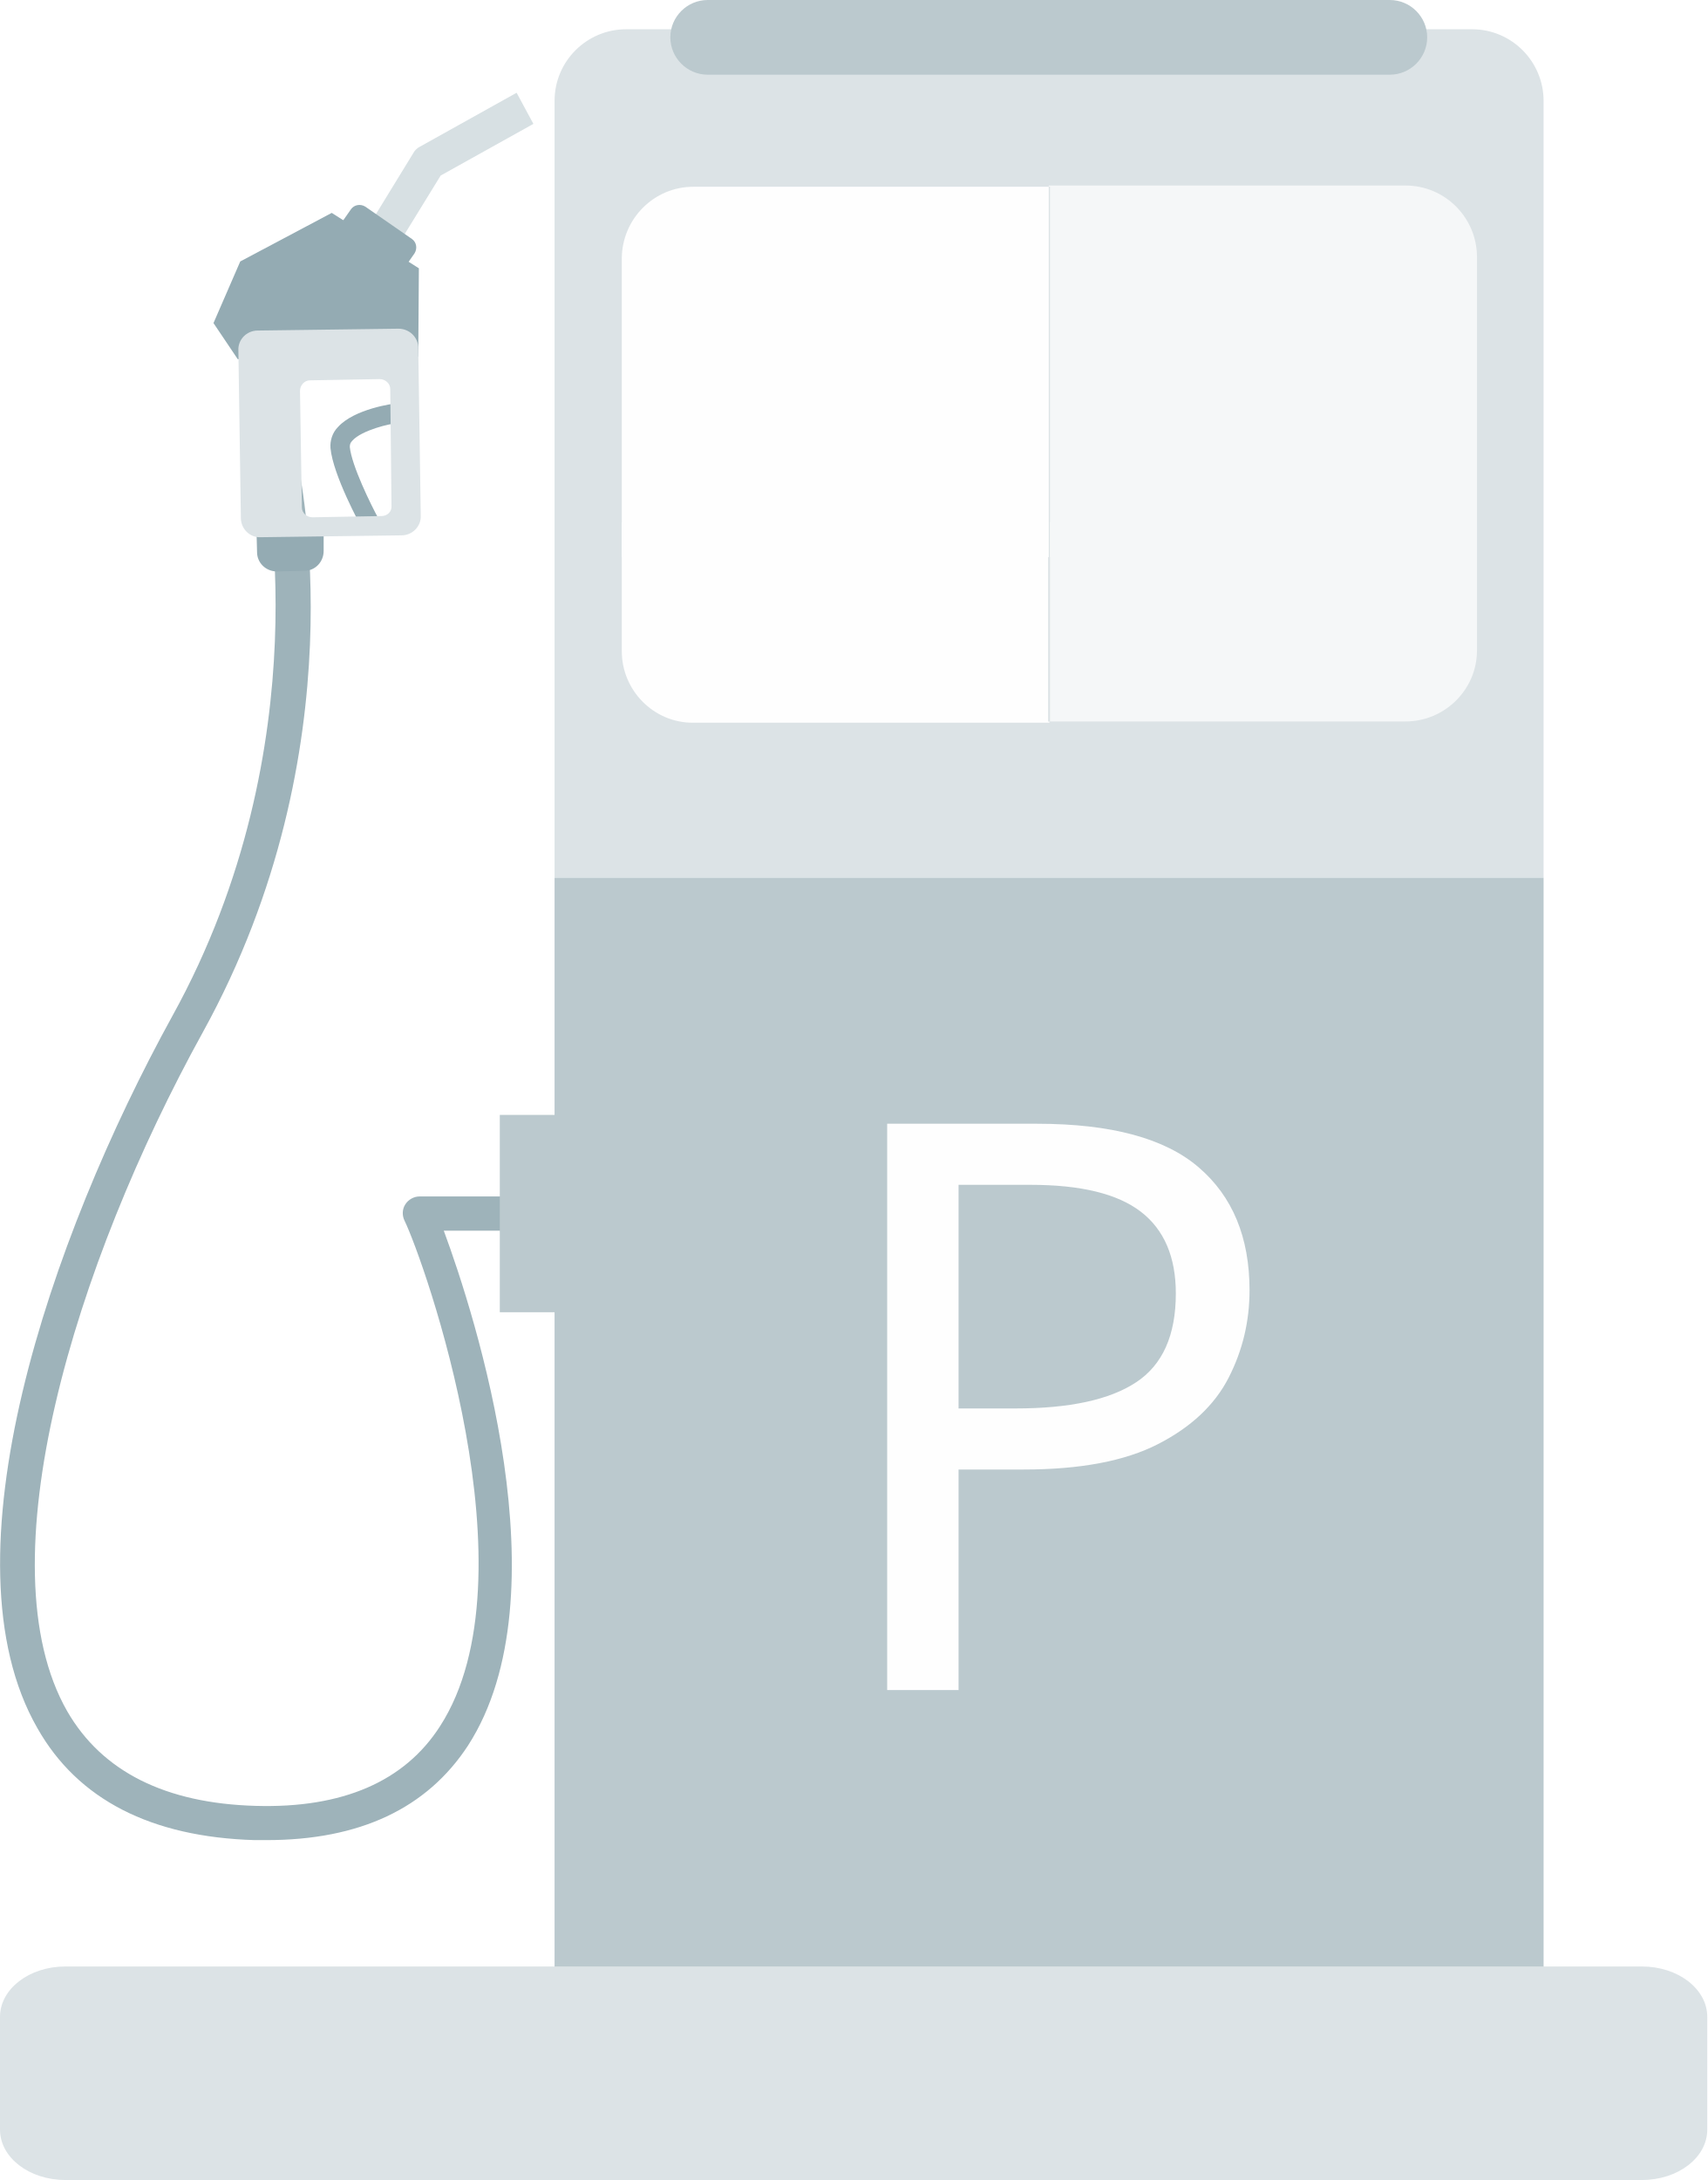
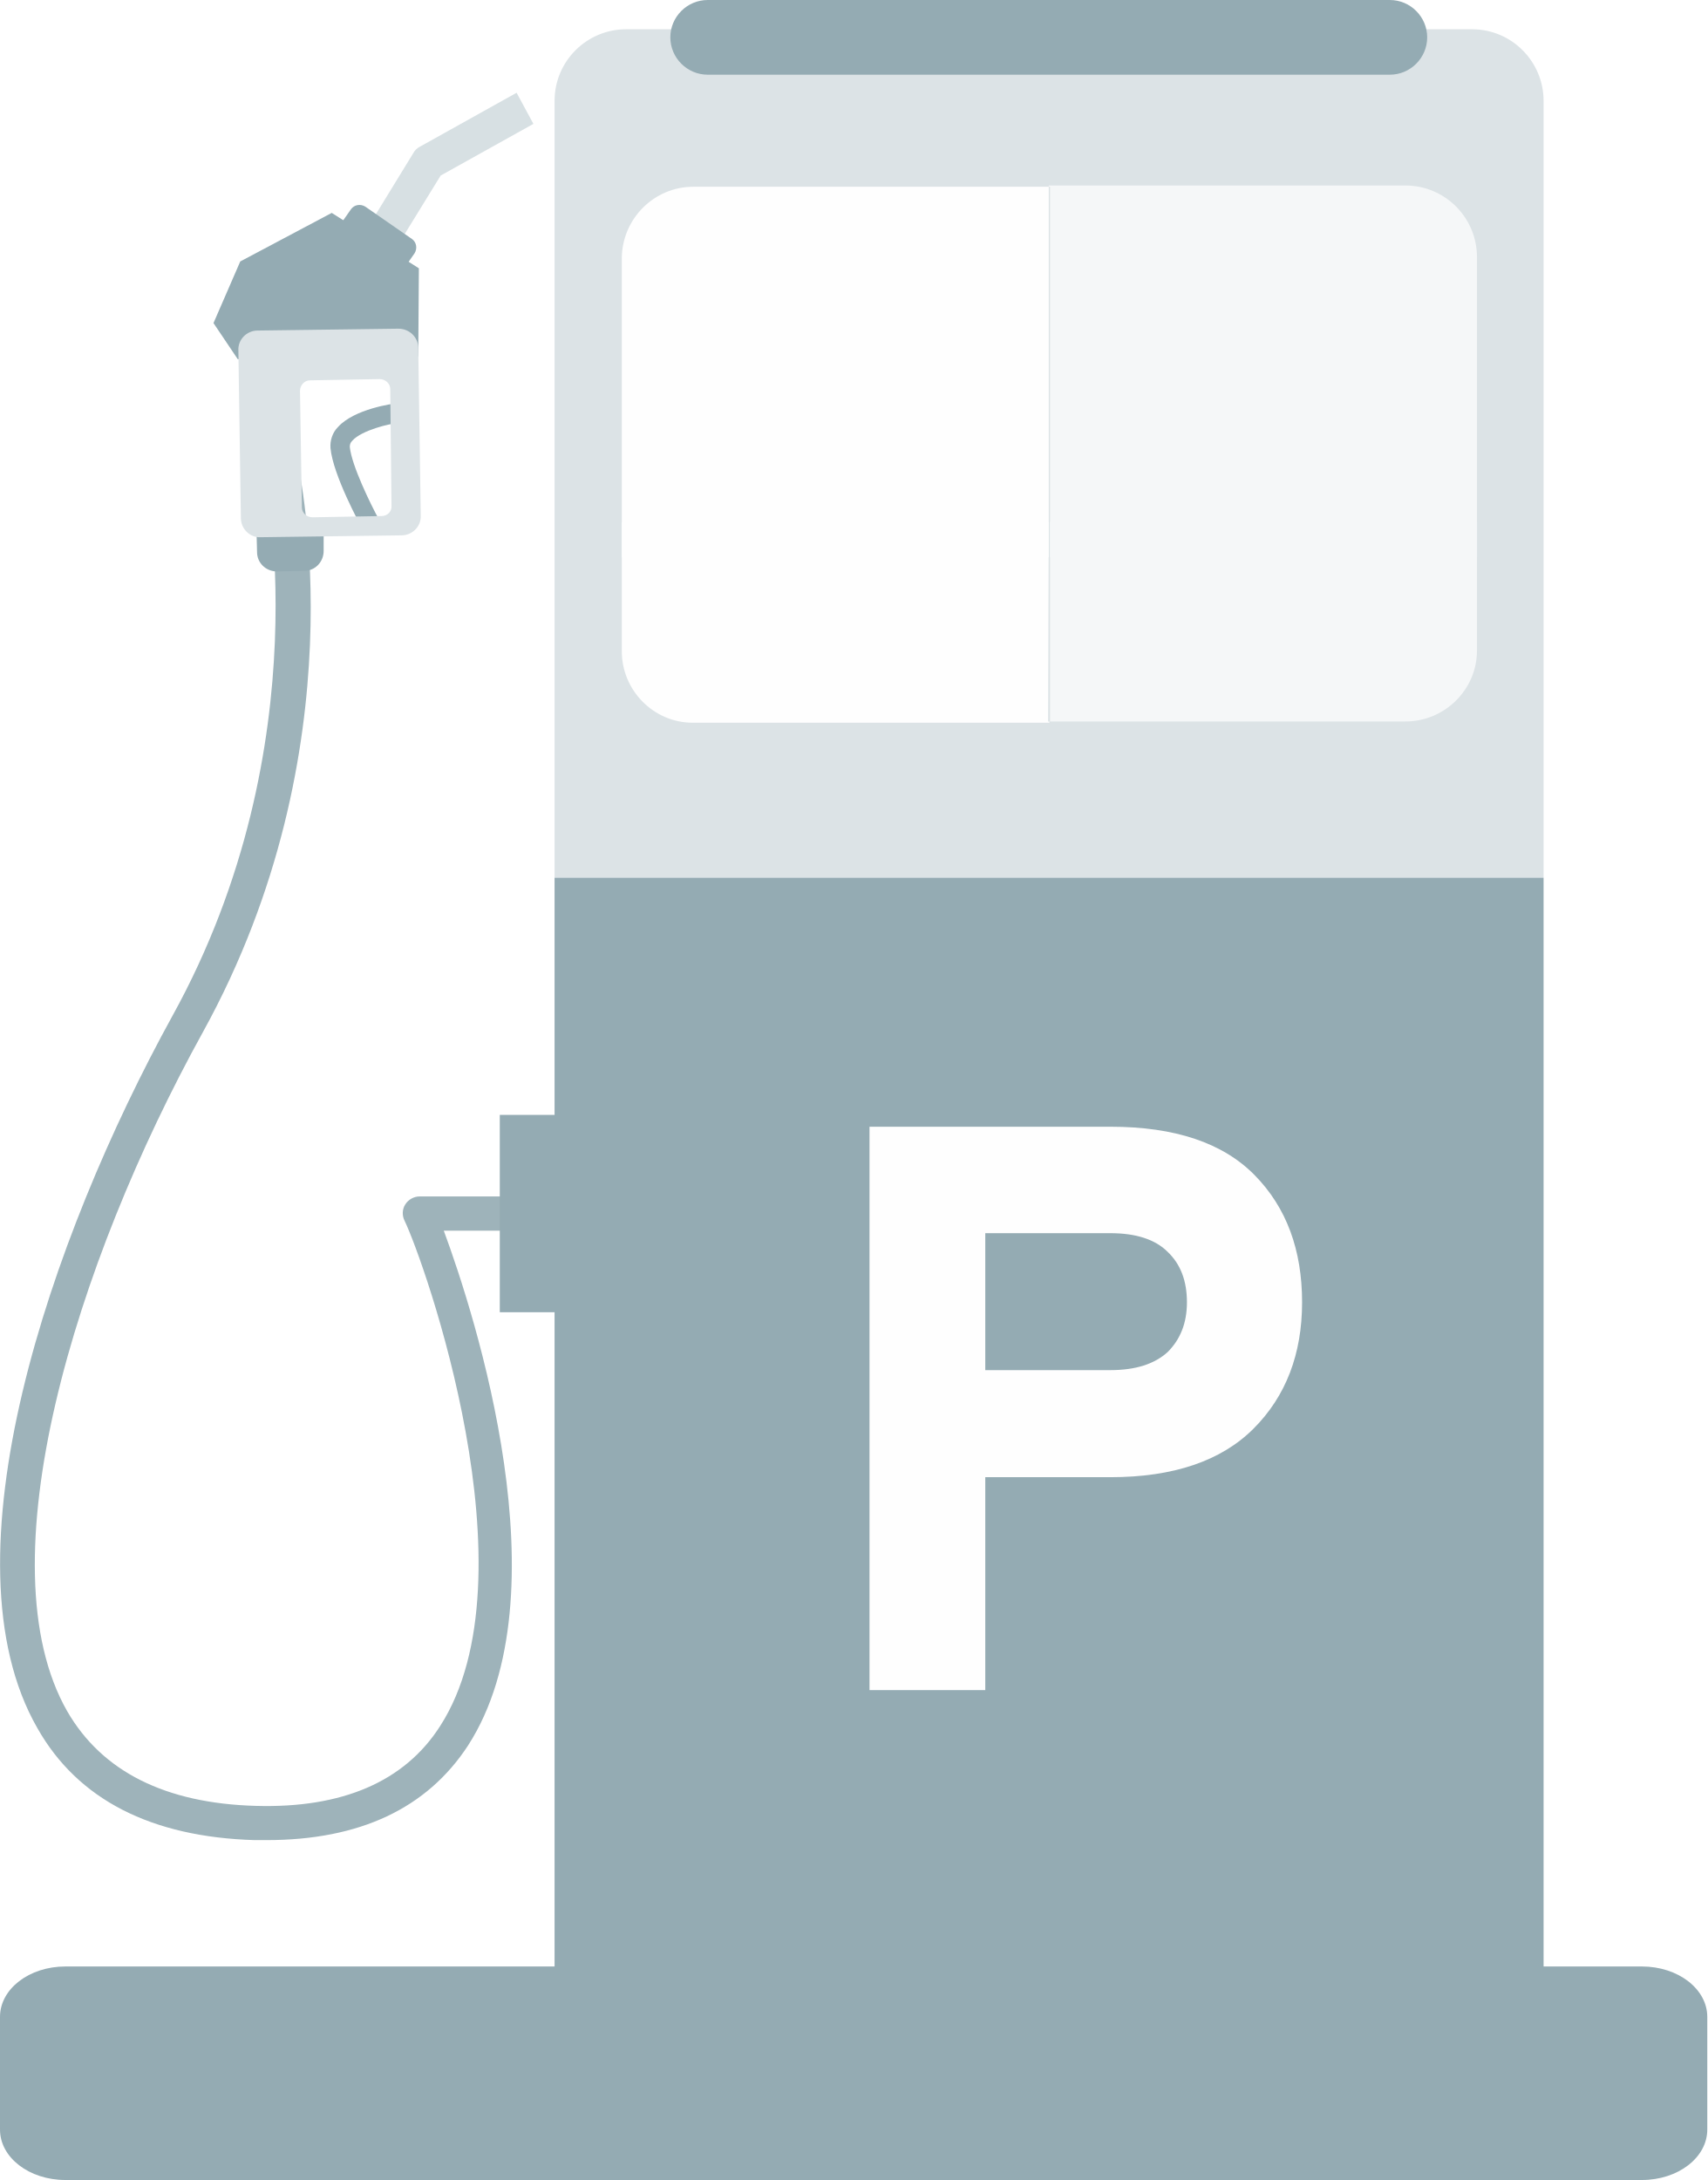
<svg xmlns="http://www.w3.org/2000/svg" version="1.1" id="Layer_1" x="0px" y="0px" viewBox="0 0 274.3 350.2" style="enable-background:new 0 0 274.3 350.2;" xml:space="preserve">
  <style type="text/css">
	.st0{fill:#DCE3E6;}
	.st1{fill:#9EB3BA;}
	.st2{fill:#94ABB3;}
	.st3{fill:#D7E0E3;}
- 	.st4{fill:#BBC9CE;}
- 	.st5{fill:#FEFEFE;}
- 	.st6{fill:#F5F7F8;}
- 	.st7{font-family:'Eina02-Bold';}
- 	.st8{font-size:127.41px;}
+ 	.st4{fill:#FEFEFE;}
+ 	.st5{fill:#F5F7F8;}
+ 	.st6{enable-background:new    ;}
</style>
  <g id="Layer_2_1_">
    <g id="Layer_1-2">
-       <path class="st0" d="M248,141V16.2c0-6.3-5.1-11.5-11.5-11.5c0,0,0,0,0,0H100.6c-6.3,0-11.5,5.1-11.5,11.5V141H248z" />
-       <path class="st1" d="M42.8,295.6h-1.9c-16.6-0.5-28.4-6.5-34.9-18C-9.6,250.4,8,199,27.7,163.2c24.2-43.8,14.8-87.3,14.7-87.8    c-0.3-1.5,0.6-2.9,2.1-3.3c1.5-0.3,2.9,0.6,3.3,2.1c0.4,1.9,10,45.9-15.2,91.6c-20.6,37.3-35.3,85.5-21.8,109.1    c5.6,9.7,15.8,14.8,30.3,15.2c13.9,0.4,23.9-3.9,29.6-12.8c15.5-24-2.6-74.8-5.7-81.2c-0.4-0.8-0.4-1.8,0.1-2.6    c0.5-0.8,1.4-1.3,2.3-1.3h38.5c1.5-0.1,2.8,1.1,2.9,2.6c0.1,1.5-1.1,2.8-2.6,2.9c-0.1,0-0.2,0-0.3,0H71.3    c5,13.5,19.5,58.5,3.9,82.7C68.6,290.5,57.8,295.6,42.8,295.6z" />
-       <path class="st2" d="M52,84.6v3.9c0,1.8-1.4,3.2-3.1,3.2c0,0,0,0,0,0l-4.4,0.1c-1.8,0-3.2-1.4-3.2-3.1c0,0,0,0,0,0l-0.1-3.9    L52,84.6z" />
-       <path class="st2" d="M60.8,83.3c-1.2-2.2-4.3-8.5-4.6-11.5c0-0.4,0.1-0.7,0.4-1c1.5-1.7,6.2-2.8,7.2-2.8l0-3.2    c-0.6,0-6.9,0.9-9.5,3.8c-0.9,0.9-1.3,2.2-1.2,3.4c0.4,4.3,4.8,12.4,5,12.7L60.8,83.3z" />
-       <path class="st3" d="M63.3,40.4l7.5-12.2l14.9-8.3L83,14.9l-15.6,8.7c-0.4,0.2-0.8,0.6-1,1l-7.9,12.9L63.3,40.4z" />
+       <path class="st0" d="M248,141V16.2c0-6.3-5.1-11.5-11.5-11.5l0,0H100.6c-6.3,0-11.5,5.1-11.5,11.5V141H248z" />
+       <path class="st1" d="M42.8,295.6h-1.9c-16.6-0.5-28.4-6.5-34.9-18C-9.6,250.4,8,199,27.7,163.2c24.2-43.8,14.8-87.3,14.7-87.8    c-0.3-1.5,0.6-2.9,2.1-3.3c1.5-0.3,2.9,0.6,3.3,2.1c0.4,1.9,10,45.9-15.2,91.6C12,203.1-2.7,251.3,10.8,274.9    c5.6,9.7,15.8,14.8,30.3,15.2c13.9,0.4,23.9-3.9,29.6-12.8c15.5-24-2.6-74.8-5.7-81.2c-0.4-0.8-0.4-1.8,0.1-2.6s1.4-1.3,2.3-1.3    h38.5c1.5-0.1,2.8,1.1,2.9,2.6s-1.1,2.8-2.6,2.9c-0.1,0-0.2,0-0.3,0H71.3c5,13.5,19.5,58.5,3.9,82.7    C68.6,290.5,57.8,295.6,42.8,295.6z" />
+       <path class="st2" d="M52,84.6v3.9c0,1.8-1.4,3.2-3.1,3.2l0,0l-4.4,0.1c-1.8,0-3.2-1.4-3.2-3.1l0,0l-0.1-3.9L52,84.6z" />
+       <path class="st2" d="M60.8,83.3c-1.2-2.2-4.3-8.5-4.6-11.5c0-0.4,0.1-0.7,0.4-1c1.5-1.7,6.2-2.8,7.2-2.8v-3.2    c-0.6,0-6.9,0.9-9.5,3.8c-0.9,0.9-1.3,2.2-1.2,3.4c0.4,4.3,4.8,12.4,5,12.7L60.8,83.3z" />
+       <path class="st3" d="M63.3,40.4l7.5-12.2l14.9-8.3l-2.7-5l-15.6,8.7c-0.4,0.2-0.8,0.6-1,1l-7.9,12.9L63.3,40.4z" />
      <polygon class="st2" points="38.2,57.7 34.3,51.9 38.6,42 53.3,34.2 67.3,43.1 67.2,57.3   " />
-       <path class="st2" d="M54.3,36.6l2.1-3c0.5-0.7,1.5-0.9,2.3-0.4l7.5,5.2c0.7,0.5,0.9,1.5,0.4,2.3c0,0,0,0,0,0l-2.1,3L54.3,36.6z" />
-       <path class="st0" d="M64,52.8l-22.6,0.3c-1.8,0-3.2,1.5-3.1,3.2c0,0,0,0,0,0l0.4,26.9c0,1.8,1.5,3.2,3.2,3.1c0,0,0,0,0,0l22.6-0.3    c1.8,0,3.2-1.5,3.1-3.2c0,0,0,0,0,0l-0.4-26.9C67.2,54.2,65.8,52.8,64,52.8C64,52.8,64,52.8,64,52.8z M61.3,82.9l-11.1,0.2    c-0.9,0-1.7-0.7-1.7-1.6c0,0,0,0,0,0l-0.3-18.7c0-0.9,0.7-1.7,1.6-1.7c0,0,0,0,0,0L61,60.9c0.9,0,1.7,0.7,1.7,1.6c0,0,0,0,0,0    l0.2,18.7C63,82.2,62.2,82.9,61.3,82.9C61.3,82.9,61.3,82.9,61.3,82.9z" />
-       <path class="st4" d="M113.7,12h109.6c3.3,0,6-2.7,6-6s-2.7-6-6-6H113.7c-3.3,0-6,2.7-6,6S110.4,12,113.7,12z" />
-       <polygon class="st4" points="168.5,141 89.1,141 89.1,179.1 80.3,179.1 80.3,210.8 89.1,210.8 89.1,323.2 168.5,323.2 248,323.2     248,141   " />
-       <path class="st5" d="M168.5,30h-57.1c-6.3,0-11.4,5.1-11.5,11.4v48.1h68.6V30z" />
-       <path class="st5" d="M168.5,83.9H99.9v20.7c0,6.3,5.1,11.5,11.4,11.5c0,0,0,0,0,0h57.3v-0.2h-0.2V83.9z" />
-       <path class="st6" d="M168.7,89.5h68.6V41.3c0-6.3-5.1-11.5-11.5-11.5h-57.3V30h0.2V89.5z" />
-       <path class="st6" d="M168.7,83.9v32h57.1c6.3,0,11.5-5.1,11.5-11.4c0,0,0,0,0,0V83.9H168.7z" />
-       <text transform="matrix(1 0 0 1 130.18 271.49)" class="st5 st7 st8">P</text>
-       <path class="st0" d="M263.8,350.2c5.8,0,10.5-3.6,10.5-8.1V324c0-4.5-4.7-8.1-10.5-8.1H10.5C4.7,315.9,0,319.5,0,324v18.1    c0,4.5,4.7,8.1,10.5,8.1" />
+       <path class="st2" d="M54.3,36.6l2.1-3c0.5-0.7,1.5-0.9,2.3-0.4l7.5,5.2c0.7,0.5,0.9,1.5,0.4,2.3l0,0l-2.1,3L54.3,36.6z" />
+       <path class="st0" d="M64,52.8l-22.6,0.3c-1.8,0-3.2,1.5-3.1,3.2l0,0l0.4,26.9c0,1.8,1.5,3.2,3.2,3.1l0,0L64.5,86    c1.8,0,3.2-1.5,3.1-3.2l0,0l-0.4-26.9C67.2,54.2,65.8,52.8,64,52.8L64,52.8z M61.3,82.9l-11.1,0.2c-0.9,0-1.7-0.7-1.7-1.6l0,0    l-0.3-18.7c0-0.9,0.7-1.7,1.6-1.7l0,0L61,60.9c0.9,0,1.7,0.7,1.7,1.6l0,0l0.2,18.7C63,82.2,62.2,82.9,61.3,82.9L61.3,82.9z" />
+       <path class="st2" d="M113.7,12h109.6c3.3,0,6-2.7,6-6s-2.7-6-6-6H113.7c-3.3,0-6,2.7-6,6S110.4,12,113.7,12z" />
+       <polygon class="st2" points="168.5,141 89.1,141 89.1,179.1 80.3,179.1 80.3,210.8 89.1,210.8 89.1,323.2 168.5,323.2 248,323.2     248,141   " />
+       <path class="st4" d="M168.5,30h-57.1c-6.3,0-11.4,5.1-11.5,11.4v48.1h68.6V30z" />
+       <path class="st4" d="M168.5,83.9H99.9v20.7c0,6.3,5.1,11.5,11.4,11.5l0,0h57.3v-0.2h-0.2L168.5,83.9L168.5,83.9z" />
+       <path class="st5" d="M168.7,89.5h68.6V41.3c0-6.3-5.1-11.5-11.5-11.5h-57.3V30h0.2L168.7,89.5L168.7,89.5z" />
+       <path class="st5" d="M168.7,83.9v32h57.1c6.3,0,11.5-5.1,11.5-11.4l0,0V83.9H168.7z" />
+       <g class="st6">
+         <path class="st4" d="M158.3,237.2v34.3h-18.6V181h38.7c10.4,0,18.1,2.6,23.2,7.8c5.1,5.2,7.6,12,7.6,20.4     c0,8.3-2.6,15.1-7.8,20.3c-5.2,5.2-12.9,7.8-23,7.8H158.3z M158.3,220.1h20.1c4.1,0,7.1-1,9.2-2.9c2-2,3.1-4.6,3.1-8     c0-3.4-1-6.1-3.1-8.1c-2-2-5.1-3-9.2-3h-20.1V220.1z" />
+       </g>
+       <path class="st2" d="M263.8,350.2c5.8,0,10.5-3.6,10.5-8.1V324c0-4.5-4.7-8.1-10.5-8.1H10.5C4.7,315.9,0,319.5,0,324v18.1    c0,4.5,4.7,8.1,10.5,8.1" />
    </g>
  </g>
</svg>
